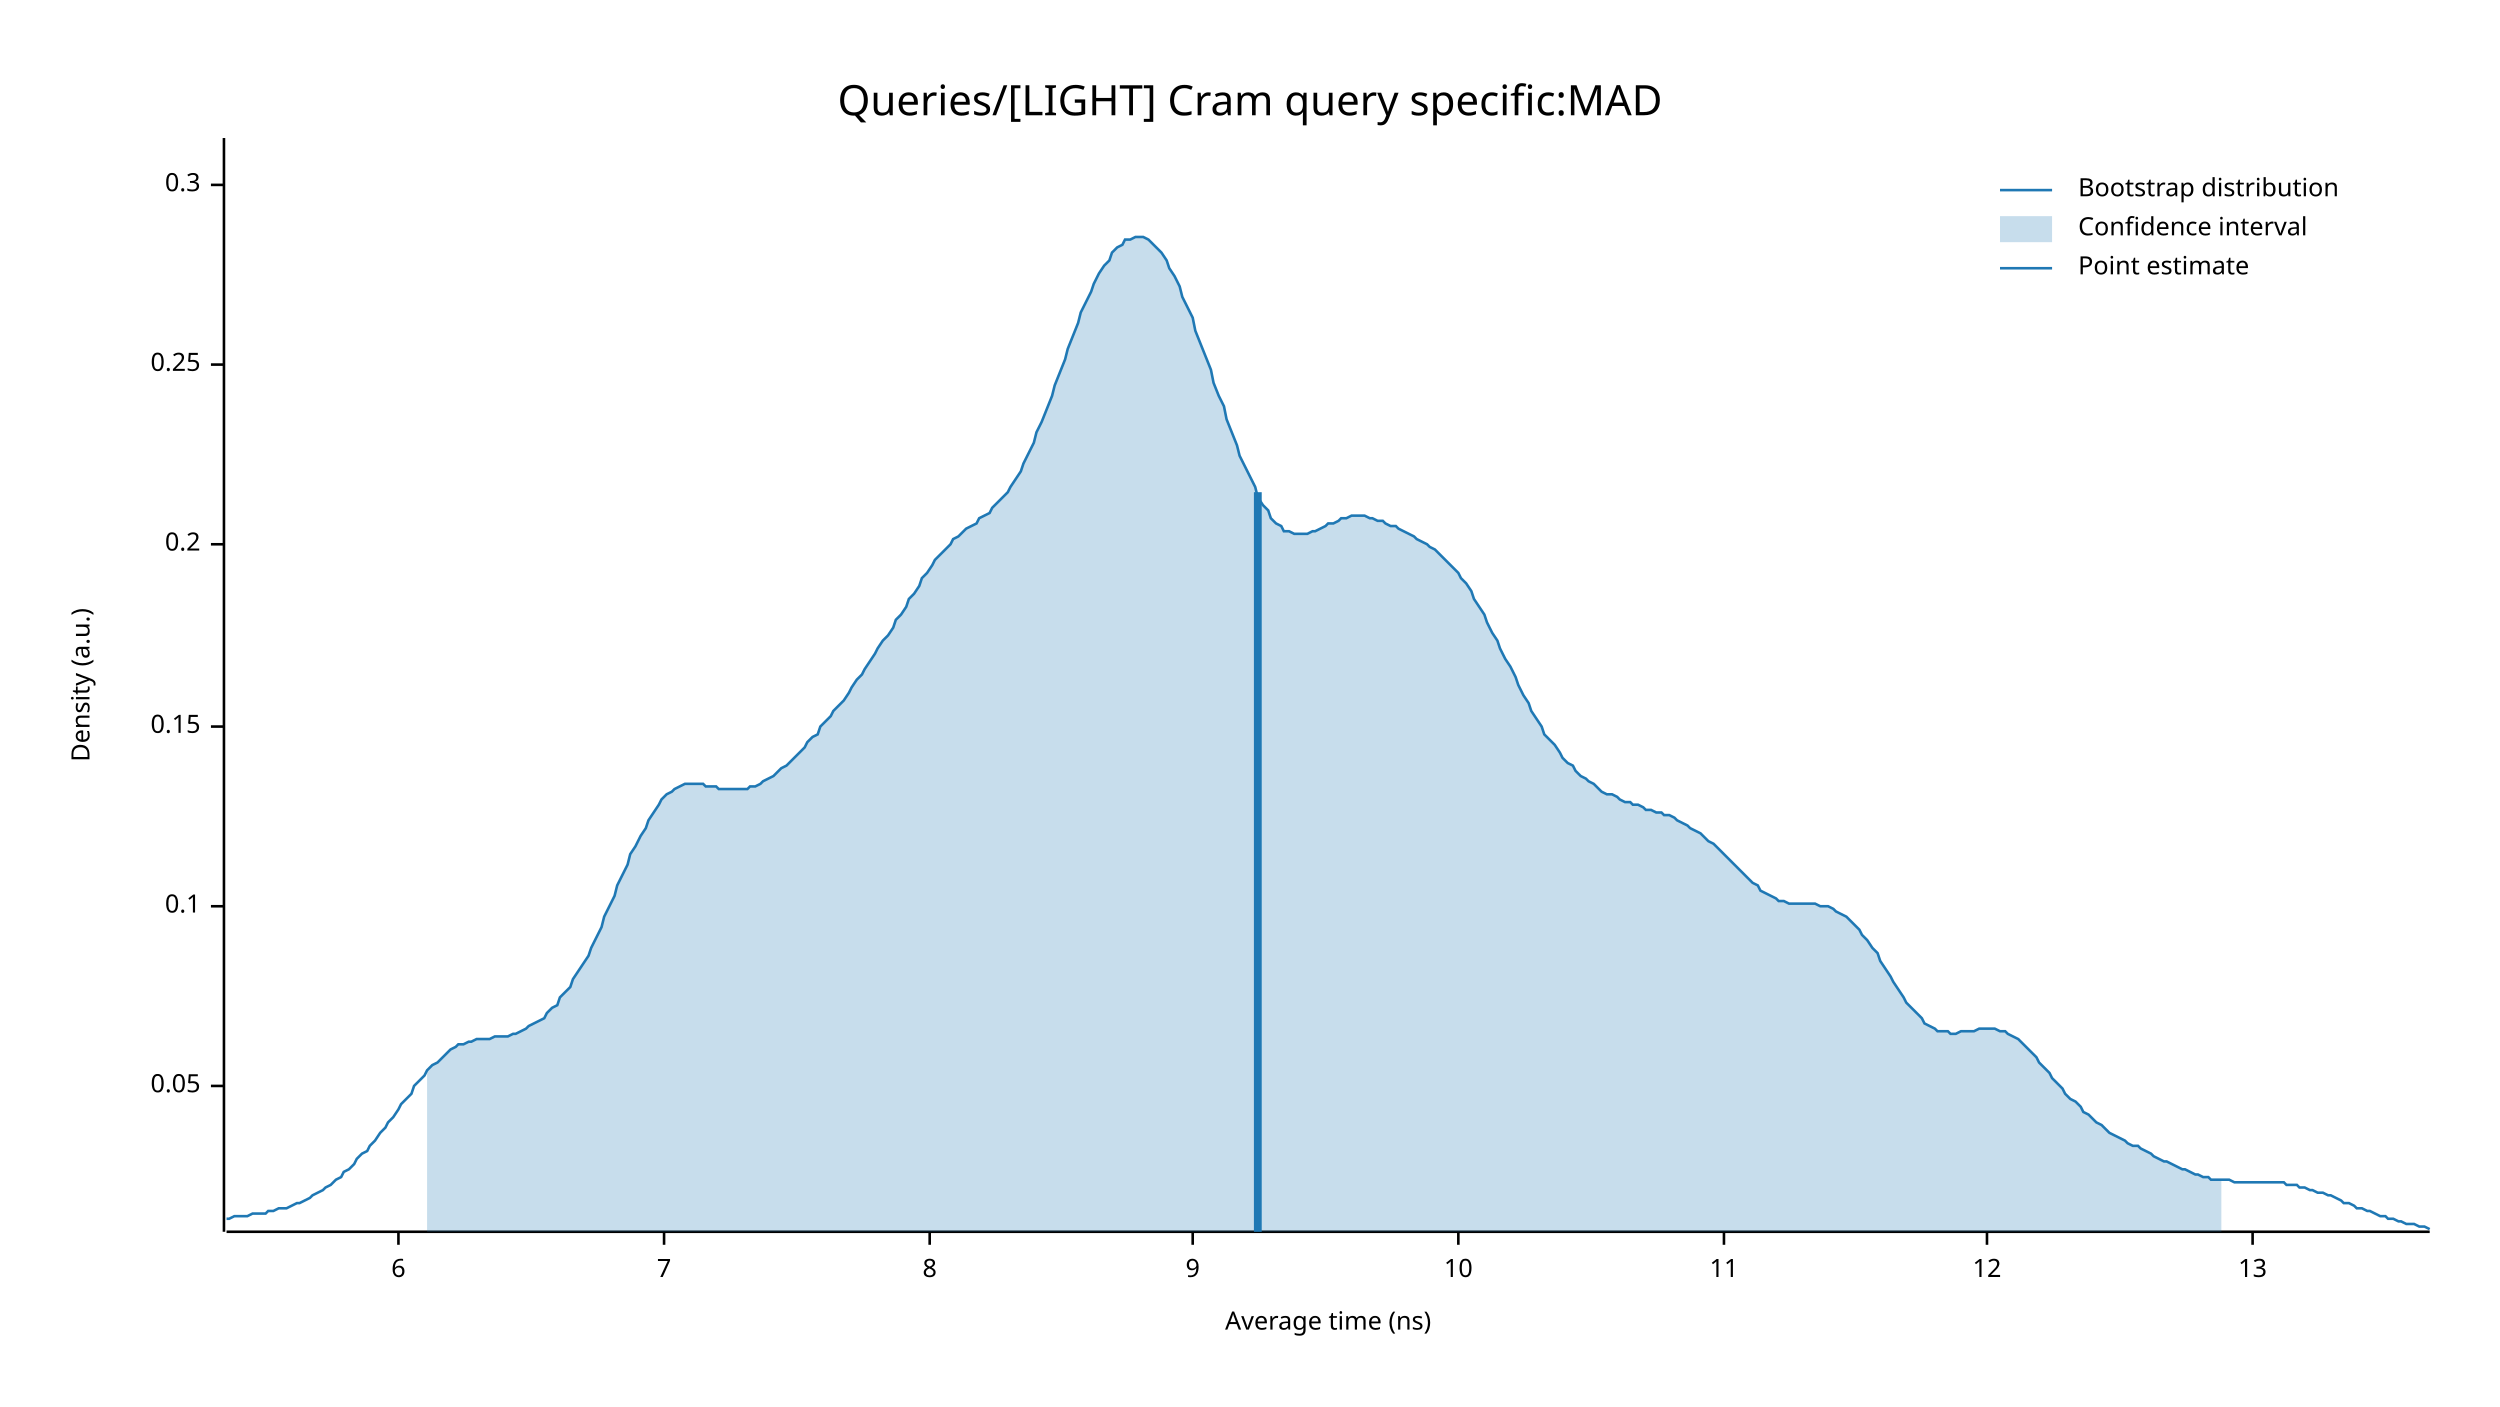
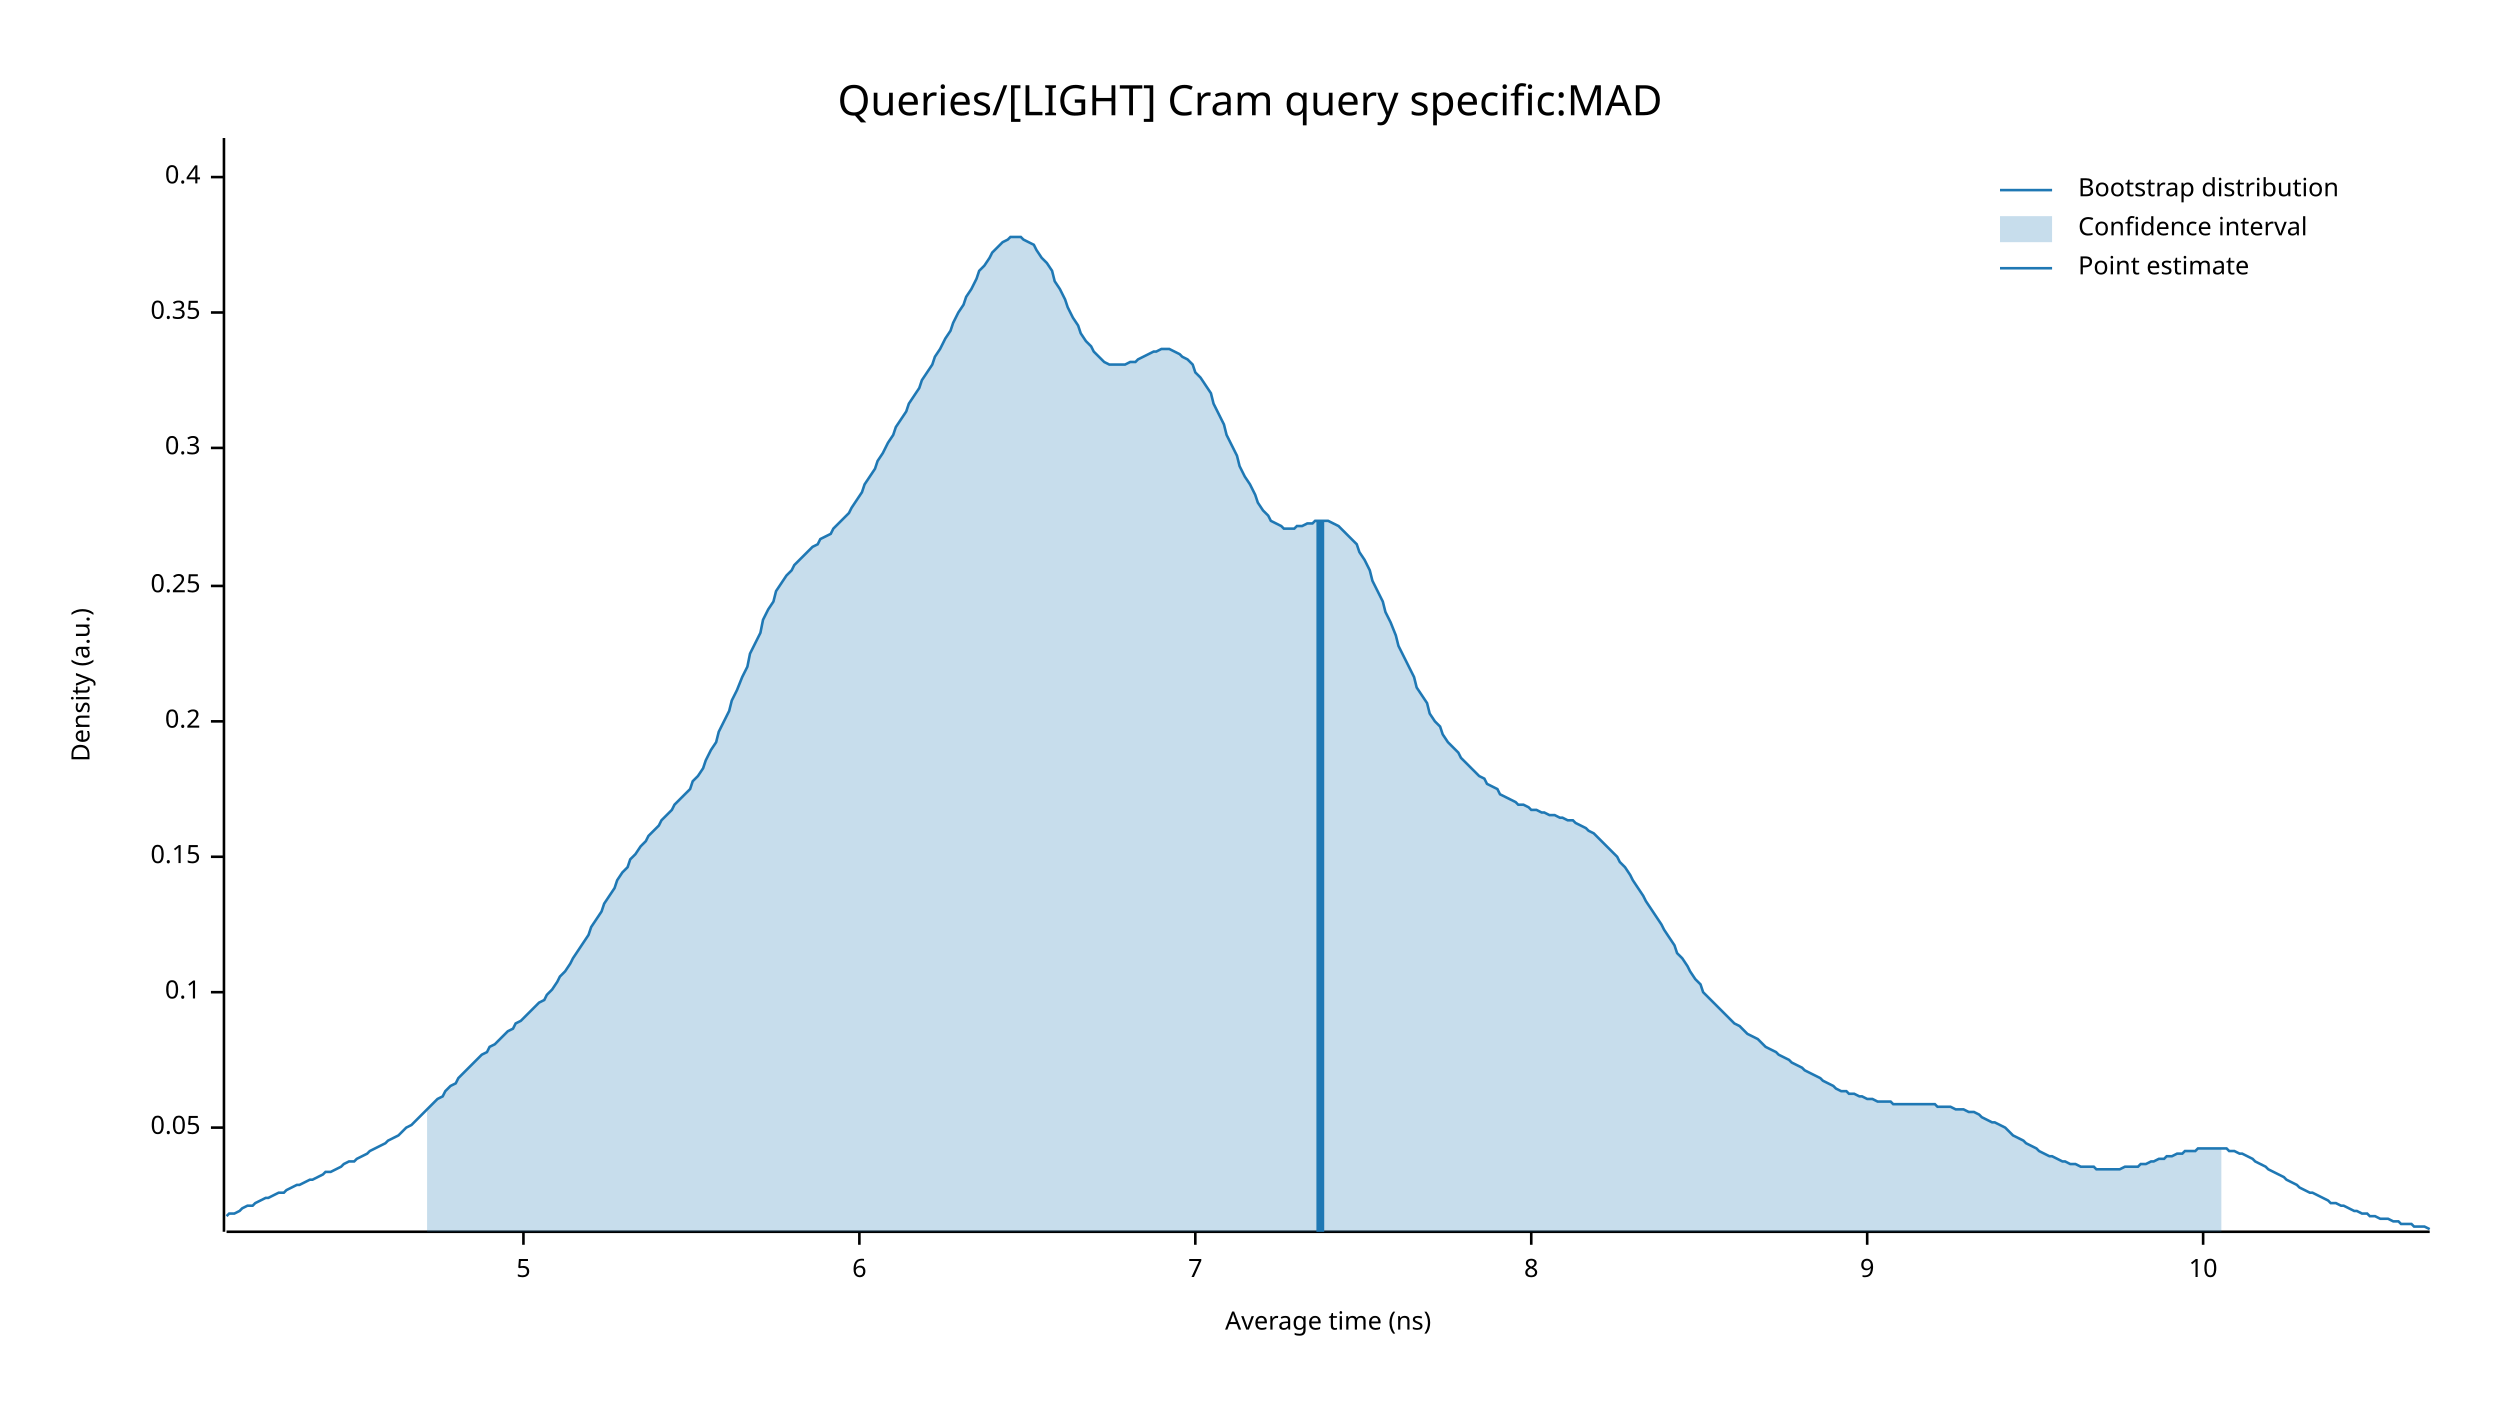
<svg xmlns="http://www.w3.org/2000/svg" width="960" height="540" viewBox="0 0 960 540">
  <text x="480" y="32" dy="0.76em" text-anchor="middle" font-family="sans-serif" font-size="16.129" opacity="1" fill="#000000">
Queries/[LIGHT] Cram query specific:MAD
</text>
  <text x="27" y="263" dy="0.76em" text-anchor="middle" font-family="sans-serif" font-size="9.677" opacity="1" fill="#000000" transform="rotate(270, 27, 263)">
Density (a.u.)
</text>
  <text x="510" y="513" dy="-0.5ex" text-anchor="middle" font-family="sans-serif" font-size="9.677" opacity="1" fill="#000000">
Average time (ns)
</text>
  <polyline fill="none" opacity="1" stroke="#000000" stroke-width="1" points="86,53 86,473 " />
-   <text x="77" y="417" dy="0.5ex" text-anchor="end" font-family="sans-serif" font-size="9.677" opacity="1" fill="#000000">
+   <text x="77" y="433" dy="0.5ex" text-anchor="end" font-family="sans-serif" font-size="9.677" opacity="1" fill="#000000">
0.05
</text>
-   <polyline fill="none" opacity="1" stroke="#000000" stroke-width="1" points="81,417 86,417 " />
-   <text x="77" y="348" dy="0.5ex" text-anchor="end" font-family="sans-serif" font-size="9.677" opacity="1" fill="#000000">
+   <polyline fill="none" opacity="1" stroke="#000000" stroke-width="1" points="81,433 86,433 " />
+   <text x="77" y="381" dy="0.5ex" text-anchor="end" font-family="sans-serif" font-size="9.677" opacity="1" fill="#000000">
0.1
</text>
-   <polyline fill="none" opacity="1" stroke="#000000" stroke-width="1" points="81,348 86,348 " />
-   <text x="77" y="279" dy="0.5ex" text-anchor="end" font-family="sans-serif" font-size="9.677" opacity="1" fill="#000000">
+   <polyline fill="none" opacity="1" stroke="#000000" stroke-width="1" points="81,381 86,381 " />
+   <text x="77" y="329" dy="0.5ex" text-anchor="end" font-family="sans-serif" font-size="9.677" opacity="1" fill="#000000">
0.15
</text>
-   <polyline fill="none" opacity="1" stroke="#000000" stroke-width="1" points="81,279 86,279 " />
-   <text x="77" y="209" dy="0.5ex" text-anchor="end" font-family="sans-serif" font-size="9.677" opacity="1" fill="#000000">
+   <polyline fill="none" opacity="1" stroke="#000000" stroke-width="1" points="81,329 86,329 " />
+   <text x="77" y="277" dy="0.5ex" text-anchor="end" font-family="sans-serif" font-size="9.677" opacity="1" fill="#000000">
0.2
</text>
-   <polyline fill="none" opacity="1" stroke="#000000" stroke-width="1" points="81,209 86,209 " />
-   <text x="77" y="140" dy="0.5ex" text-anchor="end" font-family="sans-serif" font-size="9.677" opacity="1" fill="#000000">
+   <polyline fill="none" opacity="1" stroke="#000000" stroke-width="1" points="81,277 86,277 " />
+   <text x="77" y="225" dy="0.5ex" text-anchor="end" font-family="sans-serif" font-size="9.677" opacity="1" fill="#000000">
0.25
</text>
-   <polyline fill="none" opacity="1" stroke="#000000" stroke-width="1" points="81,140 86,140 " />
-   <text x="77" y="71" dy="0.5ex" text-anchor="end" font-family="sans-serif" font-size="9.677" opacity="1" fill="#000000">
+   <polyline fill="none" opacity="1" stroke="#000000" stroke-width="1" points="81,225 86,225 " />
+   <text x="77" y="172" dy="0.5ex" text-anchor="end" font-family="sans-serif" font-size="9.677" opacity="1" fill="#000000">
0.3
</text>
-   <polyline fill="none" opacity="1" stroke="#000000" stroke-width="1" points="81,71 86,71 " />
+   <polyline fill="none" opacity="1" stroke="#000000" stroke-width="1" points="81,172 86,172 " />
+   <text x="77" y="120" dy="0.5ex" text-anchor="end" font-family="sans-serif" font-size="9.677" opacity="1" fill="#000000">
+ 0.35
+ </text>
+   <polyline fill="none" opacity="1" stroke="#000000" stroke-width="1" points="81,120 86,120 " />
+   <text x="77" y="68" dy="0.5ex" text-anchor="end" font-family="sans-serif" font-size="9.677" opacity="1" fill="#000000">
+ 0.4
+ </text>
+   <polyline fill="none" opacity="1" stroke="#000000" stroke-width="1" points="81,68 86,68 " />
  <polyline fill="none" opacity="1" stroke="#000000" stroke-width="1" points="87,473 933,473 " />
-   <text x="153" y="483" dy="0.76em" text-anchor="middle" font-family="sans-serif" font-size="9.677" opacity="1" fill="#000000">
+   <text x="201" y="483" dy="0.76em" text-anchor="middle" font-family="sans-serif" font-size="9.677" opacity="1" fill="#000000">
+ 5
+ </text>
+   <polyline fill="none" opacity="1" stroke="#000000" stroke-width="1" points="201,473 201,478 " />
+   <text x="330" y="483" dy="0.76em" text-anchor="middle" font-family="sans-serif" font-size="9.677" opacity="1" fill="#000000">
6
</text>
-   <polyline fill="none" opacity="1" stroke="#000000" stroke-width="1" points="153,473 153,478 " />
-   <text x="255" y="483" dy="0.76em" text-anchor="middle" font-family="sans-serif" font-size="9.677" opacity="1" fill="#000000">
+   <polyline fill="none" opacity="1" stroke="#000000" stroke-width="1" points="330,473 330,478 " />
+   <text x="459" y="483" dy="0.76em" text-anchor="middle" font-family="sans-serif" font-size="9.677" opacity="1" fill="#000000">
7
</text>
-   <polyline fill="none" opacity="1" stroke="#000000" stroke-width="1" points="255,473 255,478 " />
-   <text x="357" y="483" dy="0.76em" text-anchor="middle" font-family="sans-serif" font-size="9.677" opacity="1" fill="#000000">
+   <polyline fill="none" opacity="1" stroke="#000000" stroke-width="1" points="459,473 459,478 " />
+   <text x="588" y="483" dy="0.76em" text-anchor="middle" font-family="sans-serif" font-size="9.677" opacity="1" fill="#000000">
8
</text>
-   <polyline fill="none" opacity="1" stroke="#000000" stroke-width="1" points="357,473 357,478 " />
-   <text x="458" y="483" dy="0.76em" text-anchor="middle" font-family="sans-serif" font-size="9.677" opacity="1" fill="#000000">
+   <polyline fill="none" opacity="1" stroke="#000000" stroke-width="1" points="588,473 588,478 " />
+   <text x="717" y="483" dy="0.76em" text-anchor="middle" font-family="sans-serif" font-size="9.677" opacity="1" fill="#000000">
9
</text>
-   <polyline fill="none" opacity="1" stroke="#000000" stroke-width="1" points="458,473 458,478 " />
-   <text x="560" y="483" dy="0.76em" text-anchor="middle" font-family="sans-serif" font-size="9.677" opacity="1" fill="#000000">
+   <polyline fill="none" opacity="1" stroke="#000000" stroke-width="1" points="717,473 717,478 " />
+   <text x="846" y="483" dy="0.76em" text-anchor="middle" font-family="sans-serif" font-size="9.677" opacity="1" fill="#000000">
10
</text>
-   <polyline fill="none" opacity="1" stroke="#000000" stroke-width="1" points="560,473 560,478 " />
-   <text x="662" y="483" dy="0.76em" text-anchor="middle" font-family="sans-serif" font-size="9.677" opacity="1" fill="#000000">
- 11
- </text>
-   <polyline fill="none" opacity="1" stroke="#000000" stroke-width="1" points="662,473 662,478 " />
-   <text x="763" y="483" dy="0.76em" text-anchor="middle" font-family="sans-serif" font-size="9.677" opacity="1" fill="#000000">
- 12
- </text>
-   <polyline fill="none" opacity="1" stroke="#000000" stroke-width="1" points="763,473 763,478 " />
-   <text x="865" y="483" dy="0.76em" text-anchor="middle" font-family="sans-serif" font-size="9.677" opacity="1" fill="#000000">
- 13
- </text>
-   <polyline fill="none" opacity="1" stroke="#000000" stroke-width="1" points="865,473 865,478 " />
-   <polyline fill="none" opacity="1" stroke="#1F78B4" stroke-width="1" points="87,468 88,468 90,467 92,467 93,467 95,467 97,466 98,466 100,466 102,466 103,465 105,465 107,464 109,464 110,464 112,463 114,462 115,462 117,461 119,460 120,459 122,458 124,457 125,456 127,455 129,453 131,452 132,450 134,449 136,447 137,445 139,443 141,442 142,440 144,438 146,435 148,433 149,431 151,429 153,426 154,424 156,422 158,420 159,417 161,415 163,413 164,411 166,409 168,408 170,406 171,405 173,403 175,402 176,401 178,401 180,400 181,400 183,399 185,399 187,399 188,399 190,398 192,398 193,398 195,398 197,397 198,397 200,396 202,395 203,394 205,393 207,392 209,391 210,389 212,387 214,386 215,383 217,381 219,379 220,376 222,373 224,370 226,367 227,364 229,360 231,356 232,352 234,348 236,344 237,340 239,336 241,332 242,328 244,325 246,321 248,318 249,315 251,312 253,309 254,307 256,305 258,304 259,303 261,302 263,301 265,301 266,301 268,301 270,301 271,302 273,302 275,302 276,303 278,303 280,303 281,303 283,303 285,303 287,303 288,302 290,302 292,301 293,300 295,299 297,298 298,297 300,295 302,294 304,292 305,291 307,289 309,287 310,285 312,283 314,282 315,279 317,277 319,275 320,273 322,271 324,269 326,266 327,264 329,261 331,259 332,257 334,254 336,251 337,249 339,246 341,244 343,241 344,238 346,236 348,233 349,230 351,228 353,225 354,222 356,220 358,217 359,215 361,213 363,211 365,209 366,207 368,206 370,204 371,203 373,202 375,201 376,199 378,198 380,197 381,195 383,193 385,191 387,189 388,187 390,184 392,181 393,178 395,174 397,170 398,166 400,162 402,157 404,152 405,148 407,143 409,138 410,134 412,129 414,124 415,120 417,116 419,112 420,109 422,105 424,102 426,100 427,97 429,95 431,94 432,92 434,92 436,91 437,91 439,91 441,92 443,94 444,95 446,97 448,100 449,103 451,106 453,110 454,114 456,118 458,122 459,127 461,132 463,137 465,142 466,147 468,152 470,156 471,161 473,166 475,171 476,175 478,179 480,183 482,187 483,191 485,194 487,196 488,199 490,201 492,202 493,204 495,204 497,205 498,205 500,205 502,205 504,204 505,204 507,203 509,202 510,201 512,201 514,200 515,199 517,199 519,198 521,198 522,198 524,198 526,199 527,199 529,200 531,200 532,201 534,202 536,202 537,203 539,204 541,205 543,206 544,207 546,208 548,209 549,210 551,211 553,213 554,214 556,216 558,218 560,220 561,222 563,224 565,227 566,230 568,233 570,236 571,239 573,243 575,246 576,249 578,253 580,256 582,260 583,263 585,267 587,270 588,273 590,276 592,279 593,282 595,284 597,286 599,289 600,291 602,293 604,294 605,296 607,298 609,299 610,300 612,301 614,303 615,304 617,305 619,305 621,306 622,307 624,308 626,308 627,309 629,309 631,310 632,311 634,311 636,312 638,312 639,313 641,313 643,314 644,315 646,316 648,317 649,318 651,319 653,320 654,321 656,323 658,324 660,326 661,327 663,329 665,331 666,332 668,334 670,336 671,337 673,339 675,340 676,342 678,343 680,344 682,345 683,346 685,346 687,347 688,347 690,347 692,347 693,347 695,347 697,347 699,348 700,348 702,348 704,349 705,350 707,351 709,352 710,353 712,355 714,357 715,359 717,361 719,364 721,366 722,369 724,372 726,375 727,377 729,380 731,383 732,385 734,387 736,389 738,391 739,393 741,394 743,395 744,396 746,396 748,396 749,397 751,397 753,396 754,396 756,396 758,396 760,395 761,395 763,395 765,395 766,395 768,396 770,396 771,397 773,398 775,399 777,401 778,402 780,404 782,406 783,408 785,410 787,412 788,414 790,416 792,418 793,420 795,422 797,423 799,425 800,427 802,428 804,430 805,431 807,432 809,434 810,435 812,436 814,437 816,438 817,439 819,440 821,440 822,441 824,442 826,443 827,444 829,445 831,446 832,446 834,447 836,448 838,449 839,449 841,450 843,451 844,451 846,452 848,452 849,453 851,453 853,453 855,453 856,453 858,454 860,454 861,454 863,454 865,454 866,454 868,454 870,454 871,454 873,454 875,454 877,454 878,455 880,455 882,455 883,456 885,456 887,457 888,457 890,458 892,458 894,459 895,459 897,460 899,461 900,462 902,462 904,463 905,464 907,464 909,465 910,465 912,466 914,467 916,467 917,468 919,468 921,469 922,469 924,470 926,470 927,470 929,471 931,471 933,472 " />
-   <polygon opacity="0.25" fill="#1F78B4" points="164,411 166,409 168,408 170,406 171,405 173,403 175,402 176,401 178,401 180,400 181,400 183,399 185,399 187,399 188,399 190,398 192,398 193,398 195,398 197,397 198,397 200,396 202,395 203,394 205,393 207,392 209,391 210,389 212,387 214,386 215,383 217,381 219,379 220,376 222,373 224,370 226,367 227,364 229,360 231,356 232,352 234,348 236,344 237,340 239,336 241,332 242,328 244,325 246,321 248,318 249,315 251,312 253,309 254,307 256,305 258,304 259,303 261,302 263,301 265,301 266,301 268,301 270,301 271,302 273,302 275,302 276,303 278,303 280,303 281,303 283,303 285,303 287,303 288,302 290,302 292,301 293,300 295,299 297,298 298,297 300,295 302,294 304,292 305,291 307,289 309,287 310,285 312,283 314,282 315,279 317,277 319,275 320,273 322,271 324,269 326,266 327,264 329,261 331,259 332,257 334,254 336,251 337,249 339,246 341,244 343,241 344,238 346,236 348,233 349,230 351,228 353,225 354,222 356,220 358,217 359,215 361,213 363,211 365,209 366,207 368,206 370,204 371,203 373,202 375,201 376,199 378,198 380,197 381,195 383,193 385,191 387,189 388,187 390,184 392,181 393,178 395,174 397,170 398,166 400,162 402,157 404,152 405,148 407,143 409,138 410,134 412,129 414,124 415,120 417,116 419,112 420,109 422,105 424,102 426,100 427,97 429,95 431,94 432,92 434,92 436,91 437,91 439,91 441,92 443,94 444,95 446,97 448,100 449,103 451,106 453,110 454,114 456,118 458,122 459,127 461,132 463,137 465,142 466,147 468,152 470,156 471,161 473,166 475,171 476,175 478,179 480,183 482,187 483,191 485,194 487,196 488,199 490,201 492,202 493,204 495,204 497,205 498,205 500,205 502,205 504,204 505,204 507,203 509,202 510,201 512,201 514,200 515,199 517,199 519,198 521,198 522,198 524,198 526,199 527,199 529,200 531,200 532,201 534,202 536,202 537,203 539,204 541,205 543,206 544,207 546,208 548,209 549,210 551,211 553,213 554,214 556,216 558,218 560,220 561,222 563,224 565,227 566,230 568,233 570,236 571,239 573,243 575,246 576,249 578,253 580,256 582,260 583,263 585,267 587,270 588,273 590,276 592,279 593,282 595,284 597,286 599,289 600,291 602,293 604,294 605,296 607,298 609,299 610,300 612,301 614,303 615,304 617,305 619,305 621,306 622,307 624,308 626,308 627,309 629,309 631,310 632,311 634,311 636,312 638,312 639,313 641,313 643,314 644,315 646,316 648,317 649,318 651,319 653,320 654,321 656,323 658,324 660,326 661,327 663,329 665,331 666,332 668,334 670,336 671,337 673,339 675,340 676,342 678,343 680,344 682,345 683,346 685,346 687,347 688,347 690,347 692,347 693,347 695,347 697,347 699,348 700,348 702,348 704,349 705,350 707,351 709,352 710,353 712,355 714,357 715,359 717,361 719,364 721,366 722,369 724,372 726,375 727,377 729,380 731,383 732,385 734,387 736,389 738,391 739,393 741,394 743,395 744,396 746,396 748,396 749,397 751,397 753,396 754,396 756,396 758,396 760,395 761,395 763,395 765,395 766,395 768,396 770,396 771,397 773,398 775,399 777,401 778,402 780,404 782,406 783,408 785,410 787,412 788,414 790,416 792,418 793,420 795,422 797,423 799,425 800,427 802,428 804,430 805,431 807,432 809,434 810,435 812,436 814,437 816,438 817,439 819,440 821,440 822,441 824,442 826,443 827,444 829,445 831,446 832,446 834,447 836,448 838,449 839,449 841,450 843,451 844,451 846,452 848,452 849,453 851,453 853,453 853,473 164,473 " />
-   <polyline fill="none" opacity="1" stroke="#1F78B4" stroke-width="3" points="483,473 483,189 " />
+   <polyline fill="none" opacity="1" stroke="#000000" stroke-width="1" points="846,473 846,478 " />
+   <polyline fill="none" opacity="1" stroke="#1F78B4" stroke-width="1" points="87,467 88,466 90,466 92,465 93,464 95,463 97,463 98,462 100,461 102,460 103,460 105,459 107,458 109,458 110,457 112,456 114,455 115,455 117,454 119,453 120,453 122,452 124,451 125,450 127,450 129,449 131,448 132,447 134,446 136,446 137,445 139,444 141,443 142,442 144,441 146,440 148,439 149,438 151,437 153,436 154,435 156,433 158,432 159,431 161,429 163,427 164,426 166,424 168,422 170,421 171,419 173,417 175,416 176,414 178,412 180,410 181,409 183,407 185,405 187,404 188,402 190,401 192,399 193,398 195,396 197,395 198,393 200,392 202,390 203,389 205,387 207,385 209,384 210,382 212,380 214,377 215,375 217,373 219,370 220,368 222,365 224,362 226,359 227,356 229,353 231,350 232,347 234,344 236,341 237,338 239,335 241,333 242,330 244,328 246,325 248,323 249,321 251,319 253,317 254,315 256,313 258,311 259,309 261,307 263,305 265,303 266,300 268,298 270,295 271,292 273,288 275,285 276,281 278,277 280,273 281,269 283,265 285,260 287,256 288,251 290,247 292,243 293,238 295,234 297,231 298,227 300,224 302,221 304,219 305,217 307,215 309,213 310,212 312,210 314,209 315,207 317,206 319,205 320,203 322,201 324,199 326,197 327,195 329,192 331,189 332,186 334,183 336,180 337,177 339,174 341,170 343,167 344,164 346,161 348,158 349,155 351,152 353,149 354,146 356,143 358,140 359,137 361,134 363,130 365,127 366,124 368,120 370,117 371,114 373,111 375,107 376,104 378,102 380,99 381,97 383,95 385,93 387,92 388,91 390,91 392,91 393,92 395,93 397,94 398,96 400,99 402,101 404,104 405,108 407,111 409,115 410,118 412,122 414,125 415,128 417,131 419,133 420,135 422,137 424,139 426,140 427,140 429,140 431,140 432,140 434,139 436,139 437,138 439,137 441,136 443,135 444,135 446,134 448,134 449,134 451,135 453,136 454,137 456,138 458,140 459,143 461,145 463,148 465,151 466,155 468,159 470,163 471,167 473,171 475,175 476,179 478,183 480,186 482,190 483,193 485,196 487,198 488,200 490,201 492,202 493,203 495,203 497,203 498,202 500,202 502,201 504,201 505,200 507,200 509,200 510,200 512,201 514,202 515,203 517,205 519,207 521,209 522,212 524,215 526,219 527,223 529,227 531,231 532,235 534,239 536,244 537,248 539,252 541,256 543,260 544,264 546,267 548,270 549,274 551,277 553,279 554,282 556,285 558,287 560,289 561,291 563,293 565,295 566,296 568,298 570,299 571,301 573,302 575,303 576,305 578,306 580,307 582,308 583,309 585,309 587,310 588,311 590,311 592,312 593,312 595,313 597,313 599,314 600,314 602,315 604,315 605,316 607,317 609,318 610,319 612,320 614,322 615,323 617,325 619,327 621,329 622,331 624,333 626,336 627,338 629,341 631,344 632,346 634,349 636,352 638,355 639,357 641,360 643,363 644,366 646,368 648,371 649,373 651,376 653,378 654,381 656,383 658,385 660,387 661,388 663,390 665,392 666,393 668,394 670,396 671,397 673,398 675,399 676,400 678,402 680,403 682,404 683,405 685,406 687,407 688,408 690,409 692,410 693,411 695,412 697,413 699,414 700,415 702,416 704,417 705,418 707,419 709,419 710,420 712,420 714,421 715,421 717,422 719,422 721,423 722,423 724,423 726,423 727,424 729,424 731,424 732,424 734,424 736,424 738,424 739,424 741,424 743,424 744,425 746,425 748,425 749,425 751,426 753,426 754,426 756,427 758,427 760,428 761,429 763,430 765,431 766,431 768,432 770,433 771,434 773,436 775,437 777,438 778,439 780,440 782,441 783,442 785,443 787,444 788,444 790,445 792,446 793,446 795,447 797,447 799,448 800,448 802,448 804,448 805,449 807,449 809,449 810,449 812,449 814,449 816,448 817,448 819,448 821,448 822,447 824,447 826,446 827,446 829,445 831,445 832,444 834,444 836,443 838,443 839,442 841,442 843,442 844,441 846,441 848,441 849,441 851,441 853,441 855,441 856,442 858,442 860,443 861,443 863,444 865,445 866,446 868,447 870,448 871,449 873,450 875,451 877,452 878,453 880,454 882,455 883,456 885,457 887,458 888,458 890,459 892,460 894,461 895,462 897,462 899,463 900,463 902,464 904,465 905,465 907,466 909,466 910,467 912,467 914,468 916,468 917,468 919,469 921,469 922,470 924,470 926,470 927,471 929,471 931,471 933,472 " />
+   <polygon opacity="0.25" fill="#1F78B4" points="164,426 166,424 168,422 170,421 171,419 173,417 175,416 176,414 178,412 180,410 181,409 183,407 185,405 187,404 188,402 190,401 192,399 193,398 195,396 197,395 198,393 200,392 202,390 203,389 205,387 207,385 209,384 210,382 212,380 214,377 215,375 217,373 219,370 220,368 222,365 224,362 226,359 227,356 229,353 231,350 232,347 234,344 236,341 237,338 239,335 241,333 242,330 244,328 246,325 248,323 249,321 251,319 253,317 254,315 256,313 258,311 259,309 261,307 263,305 265,303 266,300 268,298 270,295 271,292 273,288 275,285 276,281 278,277 280,273 281,269 283,265 285,260 287,256 288,251 290,247 292,243 293,238 295,234 297,231 298,227 300,224 302,221 304,219 305,217 307,215 309,213 310,212 312,210 314,209 315,207 317,206 319,205 320,203 322,201 324,199 326,197 327,195 329,192 331,189 332,186 334,183 336,180 337,177 339,174 341,170 343,167 344,164 346,161 348,158 349,155 351,152 353,149 354,146 356,143 358,140 359,137 361,134 363,130 365,127 366,124 368,120 370,117 371,114 373,111 375,107 376,104 378,102 380,99 381,97 383,95 385,93 387,92 388,91 390,91 392,91 393,92 395,93 397,94 398,96 400,99 402,101 404,104 405,108 407,111 409,115 410,118 412,122 414,125 415,128 417,131 419,133 420,135 422,137 424,139 426,140 427,140 429,140 431,140 432,140 434,139 436,139 437,138 439,137 441,136 443,135 444,135 446,134 448,134 449,134 451,135 453,136 454,137 456,138 458,140 459,143 461,145 463,148 465,151 466,155 468,159 470,163 471,167 473,171 475,175 476,179 478,183 480,186 482,190 483,193 485,196 487,198 488,200 490,201 492,202 493,203 495,203 497,203 498,202 500,202 502,201 504,201 505,200 507,200 509,200 510,200 512,201 514,202 515,203 517,205 519,207 521,209 522,212 524,215 526,219 527,223 529,227 531,231 532,235 534,239 536,244 537,248 539,252 541,256 543,260 544,264 546,267 548,270 549,274 551,277 553,279 554,282 556,285 558,287 560,289 561,291 563,293 565,295 566,296 568,298 570,299 571,301 573,302 575,303 576,305 578,306 580,307 582,308 583,309 585,309 587,310 588,311 590,311 592,312 593,312 595,313 597,313 599,314 600,314 602,315 604,315 605,316 607,317 609,318 610,319 612,320 614,322 615,323 617,325 619,327 621,329 622,331 624,333 626,336 627,338 629,341 631,344 632,346 634,349 636,352 638,355 639,357 641,360 643,363 644,366 646,368 648,371 649,373 651,376 653,378 654,381 656,383 658,385 660,387 661,388 663,390 665,392 666,393 668,394 670,396 671,397 673,398 675,399 676,400 678,402 680,403 682,404 683,405 685,406 687,407 688,408 690,409 692,410 693,411 695,412 697,413 699,414 700,415 702,416 704,417 705,418 707,419 709,419 710,420 712,420 714,421 715,421 717,422 719,422 721,423 722,423 724,423 726,423 727,424 729,424 731,424 732,424 734,424 736,424 738,424 739,424 741,424 743,424 744,425 746,425 748,425 749,425 751,426 753,426 754,426 756,427 758,427 760,428 761,429 763,430 765,431 766,431 768,432 770,433 771,434 773,436 775,437 777,438 778,439 780,440 782,441 783,442 785,443 787,444 788,444 790,445 792,446 793,446 795,447 797,447 799,448 800,448 802,448 804,448 805,449 807,449 809,449 810,449 812,449 814,449 816,448 817,448 819,448 821,448 822,447 824,447 826,446 827,446 829,445 831,445 832,444 834,444 836,443 838,443 839,442 841,442 843,442 844,441 846,441 848,441 849,441 851,441 853,441 853,473 164,473 " />
+   <polyline fill="none" opacity="1" stroke="#1F78B4" stroke-width="3" points="507,473 507,200 " />
  <text x="798" y="68" dy="0.76em" text-anchor="start" font-family="sans-serif" font-size="9.677" opacity="1" fill="#000000">
Bootstrap distribution
</text>
  <text x="798" y="83" dy="0.76em" text-anchor="start" font-family="sans-serif" font-size="9.677" opacity="1" fill="#000000">
Confidence interval
</text>
  <text x="798" y="98" dy="0.76em" text-anchor="start" font-family="sans-serif" font-size="9.677" opacity="1" fill="#000000">
Point estimate
</text>
  <polyline fill="none" opacity="1" stroke="#1F78B4" stroke-width="1" points="768,73 788,73 " />
  <rect x="768" y="83" width="20" height="10" opacity="0.25" fill="#1F78B4" stroke="none" />
  <polyline fill="none" opacity="1" stroke="#1F78B4" stroke-width="1" points="768,103 788,103 " />
</svg>
